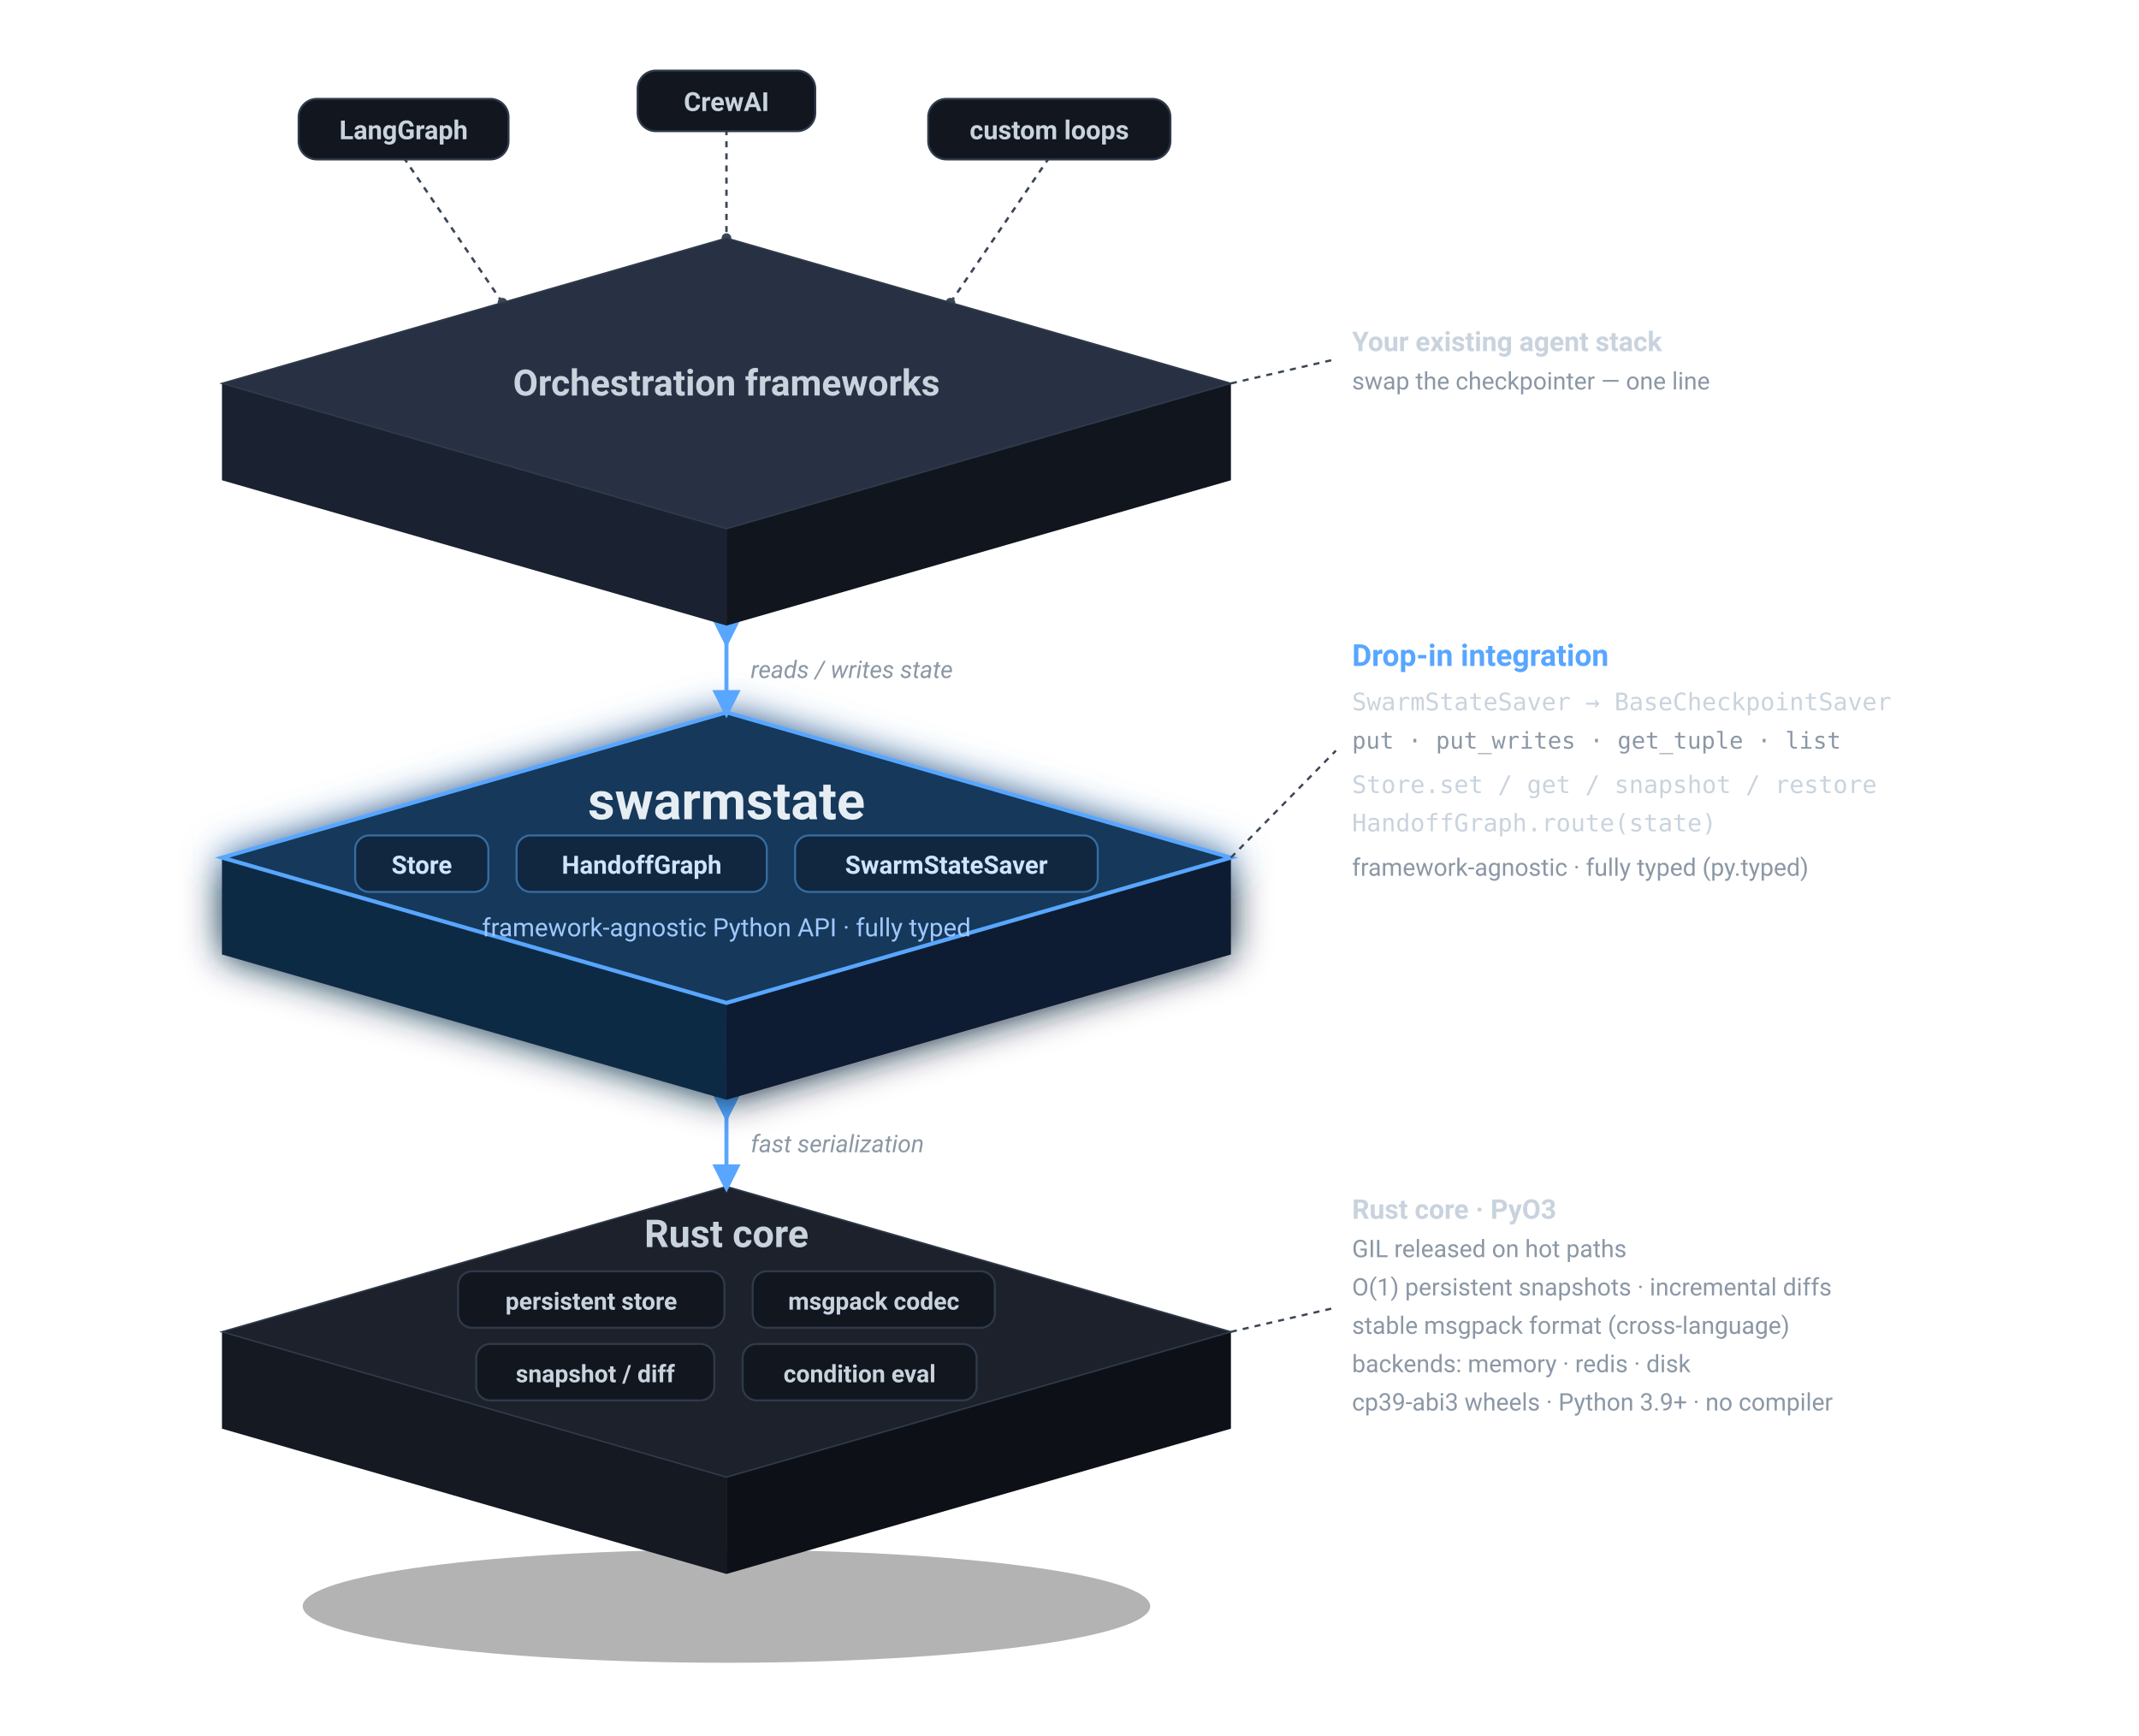
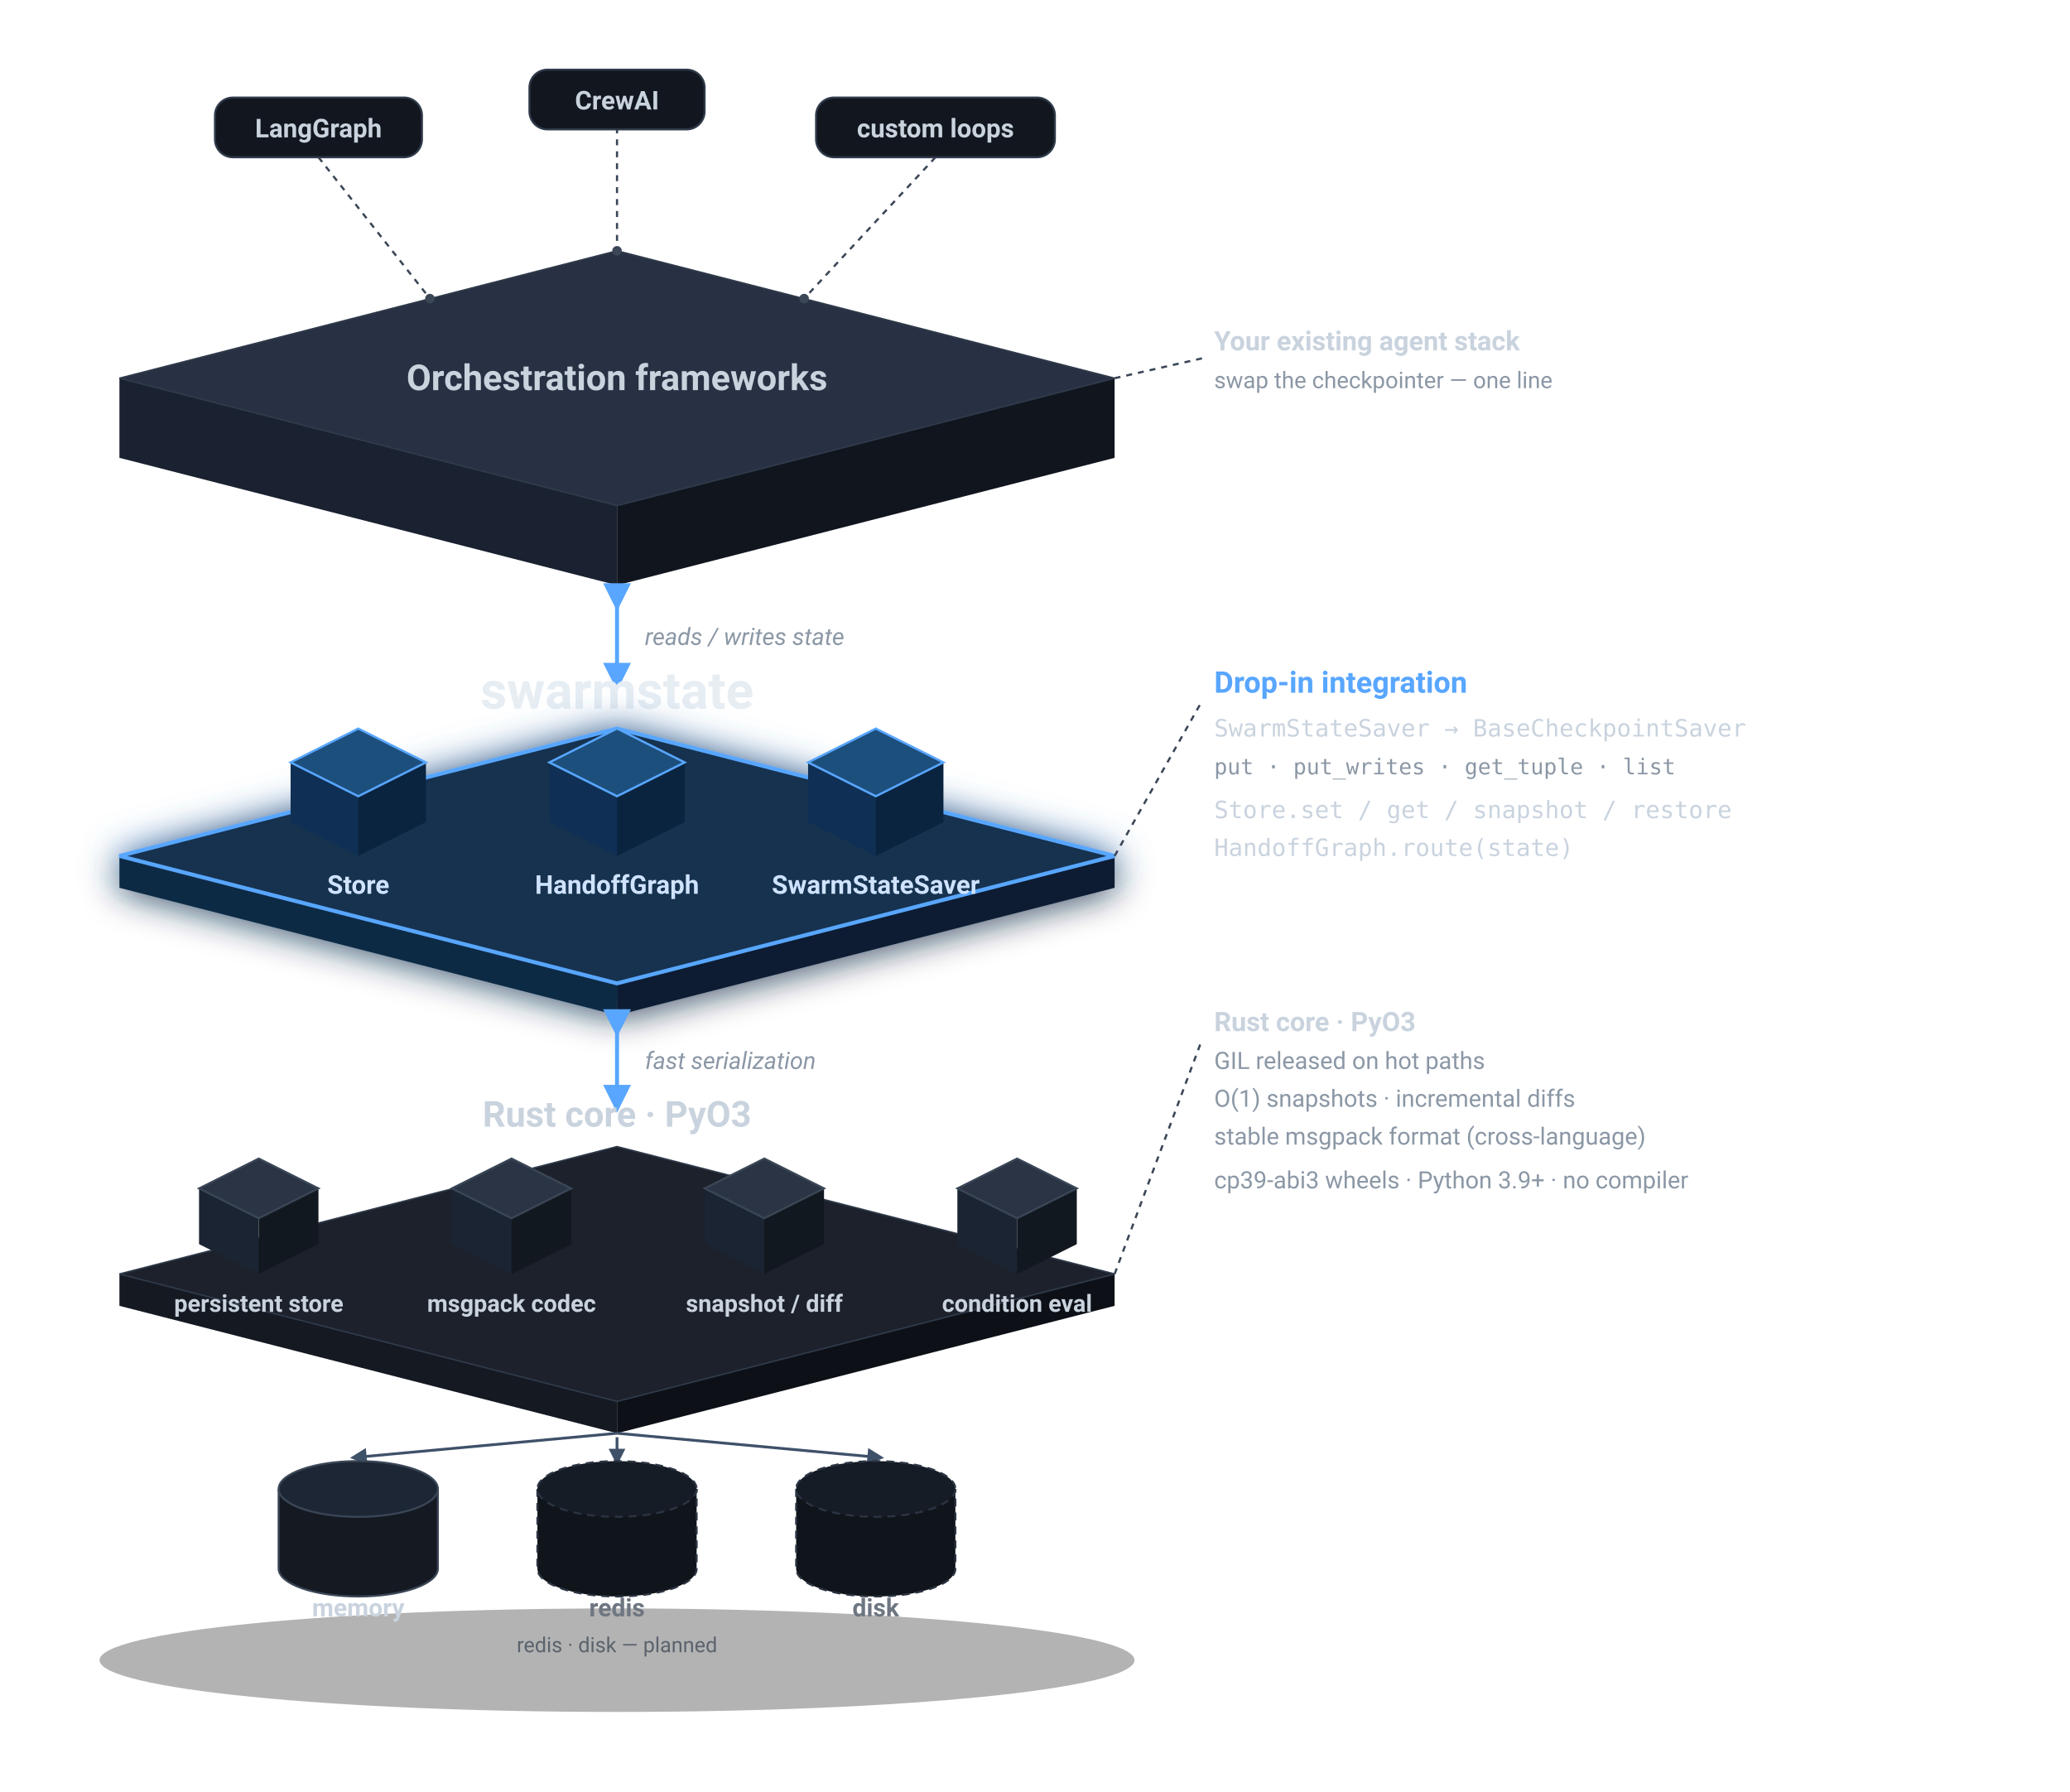
- <svg xmlns="http://www.w3.org/2000/svg" viewBox="0 0 1060 860" role="img" aria-label="Isometric architecture of the agentic stack. Top: orchestration frameworks (LangGraph, CrewAI, custom loops). Middle: swarmstate Python API with Store, HandoffGraph and SwarmStateSaver. Bottom: the Rust core (im::HashMap persistent store, msgpack codec, snapshot/diff engine, condition evaluator) over memory/redis/disk backends. Annotations show the drop-in integration API, the PyO3/GIL boundary, the stable msgpack format and abi3 wheels.">
+ <svg xmlns="http://www.w3.org/2000/svg" viewBox="120 0 1040 900" role="img" aria-label="Isometric architecture. Top: orchestration frameworks (LangGraph, CrewAI, custom loops). Middle: the swarmstate Python API, shown as three isometric component blocks — Store, HandoffGraph and SwarmStateSaver. Bottom: the Rust core as four isometric blocks — persistent store, msgpack codec, snapshot/diff engine and condition evaluator — over isometric memory, redis and disk storage cylinders. Side notes describe the drop-in checkpointer API, GIL-released hot paths, the stable msgpack format and abi3 wheels.">
  <defs>
    <style>
      .lbl  { font-family: -apple-system, BlinkMacSystemFont, "Segoe UI", Roboto, Helvetica, Arial, sans-serif; font-weight: 700; }
      .sub  { font-family: -apple-system, BlinkMacSystemFont, "Segoe UI", Roboto, Helvetica, Arial, sans-serif; font-weight: 400; }
      .conn { font-family: -apple-system, BlinkMacSystemFont, "Segoe UI", Roboto, Helvetica, Arial, sans-serif; font-style: italic; }
      .chip { font-family: -apple-system, BlinkMacSystemFont, "Segoe UI", Roboto, Helvetica, Arial, sans-serif; font-weight: 600; }
      .mono { font-family: "SF Mono", ui-monospace, SFMono-Regular, Menlo, Consolas, monospace; }
      .an   { font-family: -apple-system, BlinkMacSystemFont, "Segoe UI", Roboto, Helvetica, Arial, sans-serif; }
    </style>
    <filter id="glow" x="-40%" y="-40%" width="180%" height="180%">
      <feGaussianBlur stdDeviation="9" result="b" />
      <feMerge>
        <feMergeNode in="b" />
        <feMergeNode in="SourceGraphic" />
      </feMerge>
    </filter>
    <marker id="arrow" markerWidth="9" markerHeight="9" refX="4.5" refY="4.5" orient="auto">
      <path d="M1,1 L8,4.5 L1,8 Z" fill="#58a6ff" />
    </marker>
+     <marker id="darrow" markerWidth="8" markerHeight="8" refX="4" refY="4" orient="auto">
+       <path d="M1,1 L7,4 L1,7 Z" fill="#3f5169" />
+     </marker>
  </defs>
+   <ellipse cx="430" cy="834" rx="260" ry="26" fill="#000000" opacity="0.30" />
  <g>
-     <path d="M200,78 L249,150" stroke="#3b4656" stroke-width="1.2" stroke-dasharray="3 3" fill="none" />
-     <path d="M360,64 L360,118" stroke="#3b4656" stroke-width="1.2" stroke-dasharray="3 3" fill="none" />
-     <path d="M520,78 L471,150" stroke="#3b4656" stroke-width="1.2" stroke-dasharray="3 3" fill="none" />
-     <circle cx="249" cy="150" r="2.4" fill="#3b4656" />
-     <circle cx="360" cy="118" r="2.4" fill="#3b4656" />
-     <circle cx="471" cy="150" r="2.4" fill="#3b4656" />
-     <rect x="148" y="49" width="104" height="30" rx="9" fill="#12171f" stroke="#2f3a4a" />
-     <text class="chip" x="200" y="69" text-anchor="middle" font-size="13" fill="#c9d3de">LangGraph</text>
-     <rect x="316" y="35" width="88" height="30" rx="9" fill="#12171f" stroke="#2f3a4a" />
-     <text class="chip" x="360" y="55" text-anchor="middle" font-size="13" fill="#c9d3de">CrewAI</text>
-     <rect x="460" y="49" width="120" height="30" rx="9" fill="#12171f" stroke="#2f3a4a" />
-     <text class="chip" x="520" y="69" text-anchor="middle" font-size="13" fill="#c9d3de">custom loops</text>
+     <polygon points="180,190 430,254 430,294 180,230" fill="#1a2130" />
+     <polygon points="430,254 680,190 680,230 430,294" fill="#10151e" />
+     <polygon points="430,126 680,190 430,254 180,190" fill="#273143" stroke="#2f3a4a" stroke-width="0.75" />
+     <text class="lbl" x="430" y="196" text-anchor="middle" font-size="18" fill="#c9d3de">Orchestration frameworks</text>
  </g>
-   <ellipse cx="360" cy="796" rx="210" ry="28" fill="#000000" opacity="0.30" />
+   <path d="M280,79 L336,150" stroke="#3b4656" stroke-width="1.1" stroke-dasharray="3 3" fill="none" />
+   <path d="M430,64 L430,126" stroke="#3b4656" stroke-width="1.1" stroke-dasharray="3 3" fill="none" />
+   <path d="M590,79 L524,150" stroke="#3b4656" stroke-width="1.1" stroke-dasharray="3 3" fill="none" />
+   <circle cx="336" cy="150" r="2.4" fill="#3b4656" />
+   <circle cx="430" cy="126" r="2.4" fill="#3b4656" />
+   <circle cx="524" cy="150" r="2.4" fill="#3b4656" />
+   <rect x="228" y="49" width="104" height="30" rx="9" fill="#12171f" stroke="#2f3a4a" />
+   <text class="chip" x="280" y="69" text-anchor="middle" font-size="13" fill="#c9d3de">LangGraph</text>
+   <rect x="386" y="35" width="88" height="30" rx="9" fill="#12171f" stroke="#2f3a4a" />
+   <text class="chip" x="430" y="55" text-anchor="middle" font-size="13" fill="#c9d3de">CrewAI</text>
+   <rect x="530" y="49" width="120" height="30" rx="9" fill="#12171f" stroke="#2f3a4a" />
+   <text class="chip" x="590" y="69" text-anchor="middle" font-size="13" fill="#c9d3de">custom loops</text>
+   <line x1="430" y1="300" x2="430" y2="340" stroke="#58a6ff" stroke-width="2" marker-start="url(#arrow)" marker-end="url(#arrow)" />
+   <text class="conn" x="444" y="324" font-size="12" fill="#8b97a5">reads / writes state</text>
+   <text class="lbl" x="430" y="356" text-anchor="middle" font-size="26" fill="#e6edf3">swarmstate</text>
+   <g filter="url(#glow)">
+     <polygon points="180,430 430,494 430,510 180,446" fill="#0f2a45" />
+     <polygon points="430,494 680,430 680,446 430,510" fill="#0a1d31" />
+     <polygon points="430,366 680,430 430,494 180,430" fill="#153350" stroke="#58a6ff" stroke-width="2" />
+   </g>
+   <polygon points="266,383 300,400 300,430 266,413" fill="#0f3054" />
+   <polygon points="300,400 334,383 334,413 300,430" fill="#0a2440" />
+   <polygon points="300,366 334,383 300,400 266,383" fill="#1d4f7d" stroke="#58a6ff" stroke-width="1.1" />
+   <text class="chip" x="300" y="449" text-anchor="middle" font-size="13" fill="#cfe3ff">Store</text>
+   <polygon points="396,383 430,400 430,430 396,413" fill="#0f3054" />
+   <polygon points="430,400 464,383 464,413 430,430" fill="#0a2440" />
+   <polygon points="430,366 464,383 430,400 396,383" fill="#1d4f7d" stroke="#58a6ff" stroke-width="1.1" />
+   <text class="chip" x="430" y="449" text-anchor="middle" font-size="13" fill="#cfe3ff">HandoffGraph</text>
+   <polygon points="526,383 560,400 560,430 526,413" fill="#0f3054" />
+   <polygon points="560,400 594,383 594,413 560,430" fill="#0a2440" />
+   <polygon points="560,366 594,383 560,400 526,383" fill="#1d4f7d" stroke="#58a6ff" stroke-width="1.1" />
+   <text class="chip" x="560" y="449" text-anchor="middle" font-size="13" fill="#cfe3ff">SwarmStateSaver</text>
+   <line x1="430" y1="514" x2="430" y2="552" stroke="#58a6ff" stroke-width="2" marker-start="url(#arrow)" marker-end="url(#arrow)" />
+   <text class="conn" x="444" y="537" font-size="12" fill="#8b97a5">fast serialization</text>
+   <text class="lbl" x="430" y="566" text-anchor="middle" font-size="18" fill="#c9d3de">Rust core · PyO3</text>
+   <polygon points="180,640 430,704 430,720 180,656" fill="#141922" />
+   <polygon points="430,704 680,640 680,656 430,720" fill="#0d1117" />
+   <polygon points="430,576 680,640 430,704 180,640" fill="#1c212b" stroke="#2f3a4a" stroke-width="0.75" />
+   <polygon points="220,597 250,612 250,640 220,625" fill="#1b2432" />
+   <polygon points="250,612 280,597 280,625 250,640" fill="#12181f" />
+   <polygon points="250,582 280,597 250,612 220,597" fill="#2a3444" stroke="#3a4656" stroke-width="1" />
+   <text class="chip" x="250" y="659" text-anchor="middle" font-size="12" fill="#c9d3de">persistent store</text>
+   <polygon points="347,597 377,612 377,640 347,625" fill="#1b2432" />
+   <polygon points="377,612 407,597 407,625 377,640" fill="#12181f" />
+   <polygon points="377,582 407,597 377,612 347,597" fill="#2a3444" stroke="#3a4656" stroke-width="1" />
+   <text class="chip" x="377" y="659" text-anchor="middle" font-size="12" fill="#c9d3de">msgpack codec</text>
+   <polygon points="474,597 504,612 504,640 474,625" fill="#1b2432" />
+   <polygon points="504,612 534,597 534,625 504,640" fill="#12181f" />
+   <polygon points="504,582 534,597 504,612 474,597" fill="#2a3444" stroke="#3a4656" stroke-width="1" />
+   <text class="chip" x="504" y="659" text-anchor="middle" font-size="12" fill="#c9d3de">snapshot / diff</text>
+   <polygon points="601,597 631,612 631,640 601,625" fill="#1b2432" />
+   <polygon points="631,612 661,597 661,625 631,640" fill="#12181f" />
+   <polygon points="631,582 661,597 631,612 601,597" fill="#2a3444" stroke="#3a4656" stroke-width="1" />
+   <text class="chip" x="631" y="659" text-anchor="middle" font-size="12" fill="#c9d3de">condition eval</text>
+   <line x1="430" y1="720" x2="300" y2="732" stroke="#3f5169" stroke-width="1.4" marker-end="url(#darrow)" />
+   <line x1="430" y1="722" x2="430" y2="732" stroke="#3f5169" stroke-width="1.4" marker-end="url(#darrow)" />
+   <line x1="430" y1="720" x2="560" y2="732" stroke="#3f5169" stroke-width="1.4" marker-end="url(#darrow)" />
+   <path d="M260,748 V788 A40,14 0 0 0 340,788 V748" fill="#141922" stroke="#3a4656" stroke-width="1" />
+   <ellipse cx="300" cy="748" rx="40" ry="14" fill="#1c2634" stroke="#3a4656" stroke-width="1" />
+   <text class="chip" x="300" y="812" text-anchor="middle" font-size="12.5" fill="#c9d3de">memory</text>
+   <path d="M390,748 V788 A40,14 0 0 0 470,788 V748" fill="#10141b" stroke="#2b3442" stroke-width="1" stroke-dasharray="4 3" />
+   <ellipse cx="430" cy="748" rx="40" ry="14" fill="#161c26" stroke="#2b3442" stroke-width="1" stroke-dasharray="4 3" />
+   <text class="chip" x="430" y="812" text-anchor="middle" font-size="12.5" fill="#6e7681">redis</text>
+   <path d="M520,748 V788 A40,14 0 0 0 600,788 V748" fill="#10141b" stroke="#2b3442" stroke-width="1" stroke-dasharray="4 3" />
+   <ellipse cx="560" cy="748" rx="40" ry="14" fill="#161c26" stroke="#2b3442" stroke-width="1" stroke-dasharray="4 3" />
+   <text class="chip" x="560" y="812" text-anchor="middle" font-size="12.5" fill="#6e7681">disk</text>
+   <text class="an" x="430" y="830" text-anchor="middle" font-size="10.5" fill="#5b636d">redis · disk — planned</text>
  <g>
-     <polygon points="110,660 360,732 360,780 110,708" fill="#141922" />
-     <polygon points="360,732 610,660 610,708 360,780" fill="#0d1117" />
-     <polygon points="360,588 610,660 360,732 110,660" fill="#1c212b" stroke="#2f3a4a" stroke-width="0.75" />
-     <text class="lbl" x="360" y="618" text-anchor="middle" font-size="19" fill="#c9d3de">Rust core</text>
-     <rect x="227" y="630" width="132" height="28" rx="7" fill="#12171f" stroke="#2f3a4a" />
-     <text class="chip" x="293" y="649" text-anchor="middle" font-size="12" fill="#c9d3de">persistent store</text>
-     <rect x="373" y="630" width="120" height="28" rx="7" fill="#12171f" stroke="#2f3a4a" />
-     <text class="chip" x="433" y="649" text-anchor="middle" font-size="12" fill="#c9d3de">msgpack codec</text>
-     <rect x="236" y="666" width="118" height="28" rx="7" fill="#12171f" stroke="#2f3a4a" />
-     <text class="chip" x="295" y="685" text-anchor="middle" font-size="12" fill="#c9d3de">snapshot / diff</text>
-     <rect x="368" y="666" width="116" height="28" rx="7" fill="#12171f" stroke="#2f3a4a" />
-     <text class="chip" x="426" y="685" text-anchor="middle" font-size="12" fill="#c9d3de">condition eval</text>
-   </g>
-   <line x1="360" y1="549" x2="360" y2="584" stroke="#58a6ff" stroke-width="2" marker-start="url(#arrow)" marker-end="url(#arrow)" />
-   <text class="conn" x="372" y="571" font-size="12" fill="#8b97a5">fast serialization</text>
-   <g filter="url(#glow)">
-     <polygon points="110,425 360,497 360,545 110,473" fill="#0f2a45" />
-     <polygon points="360,497 610,425 610,473 360,545" fill="#0a1d31" />
-     <polygon points="360,353 610,425 360,497 110,425" fill="#17395a" stroke="#58a6ff" stroke-width="2" />
-   </g>
-   <text class="lbl" x="360" y="406" text-anchor="middle" font-size="26" fill="#e6edf3">swarmstate</text>
-   <rect x="176" y="414" width="66" height="28" rx="7" fill="#10273f" stroke="#356da3" />
-   <text class="chip" x="209" y="433" text-anchor="middle" font-size="12.5" fill="#cfe3ff">Store</text>
-   <rect x="256" y="414" width="124" height="28" rx="7" fill="#10273f" stroke="#356da3" />
-   <text class="chip" x="318" y="433" text-anchor="middle" font-size="12.5" fill="#cfe3ff">HandoffGraph</text>
-   <rect x="394" y="414" width="150" height="28" rx="7" fill="#10273f" stroke="#356da3" />
-   <text class="chip" x="469" y="433" text-anchor="middle" font-size="12.5" fill="#cfe3ff">SwarmStateSaver</text>
-   <text class="sub" x="360" y="464" text-anchor="middle" font-size="12.5" fill="#9fc9ff">framework-agnostic Python API · fully typed</text>
-   <line x1="360" y1="314" x2="360" y2="349" stroke="#58a6ff" stroke-width="2" marker-start="url(#arrow)" marker-end="url(#arrow)" />
-   <text class="conn" x="372" y="336" font-size="12" fill="#8b97a5">reads / writes state</text>
-   <g>
-     <polygon points="110,190 360,262 360,310 110,238" fill="#1a2130" />
-     <polygon points="360,262 610,190 610,238 360,310" fill="#10151e" />
-     <polygon points="360,118 610,190 360,262 110,190" fill="#273143" stroke="#2f3a4a" stroke-width="0.75" />
-     <text class="lbl" x="360" y="196" text-anchor="middle" font-size="18" fill="#c9d3de">Orchestration frameworks</text>
-   </g>
-   <g>
-     <path d="M610,190 L662,178" stroke="#3b4656" stroke-width="1.1" stroke-dasharray="3 3" fill="none" />
-     <path d="M610,425 L662,372" stroke="#3b4656" stroke-width="1.1" stroke-dasharray="3 3" fill="none" />
-     <path d="M610,660 L662,648" stroke="#3b4656" stroke-width="1.1" stroke-dasharray="3 3" fill="none" />
-     <text class="lbl" x="670" y="174" font-size="13.5" fill="#c9d3de">Your existing agent stack</text>
-     <text class="an" x="670" y="193" font-size="12" fill="#8b97a5">swap the checkpointer — one line</text>
-     <text class="lbl" x="670" y="330" font-size="15" fill="#58a6ff">Drop-in integration</text>
-     <text class="mono" x="670" y="352" font-size="12" fill="#c9d3de">SwarmStateSaver → BaseCheckpointSaver</text>
-     <text class="mono" x="670" y="371" font-size="11.5" fill="#8b97a5">put · put_writes · get_tuple · list</text>
-     <text class="mono" x="670" y="393" font-size="12" fill="#c9d3de">Store.set / get / snapshot / restore</text>
-     <text class="mono" x="670" y="412" font-size="12" fill="#c9d3de">HandoffGraph.route(state)</text>
-     <text class="an" x="670" y="434" font-size="12" fill="#8b97a5">framework-agnostic · fully typed (py.typed)</text>
-     <text class="lbl" x="670" y="604" font-size="13.5" fill="#c9d3de">Rust core · PyO3</text>
-     <text class="an" x="670" y="623" font-size="12" fill="#8b97a5">GIL released on hot paths</text>
-     <text class="an" x="670" y="642" font-size="12" fill="#8b97a5">O(1) persistent snapshots · incremental diffs</text>
-     <text class="an" x="670" y="661" font-size="12" fill="#8b97a5">stable msgpack format (cross-language)</text>
-     <text class="an" x="670" y="680" font-size="12" fill="#8b97a5">backends: memory · redis · disk</text>
-     <text class="an" x="670" y="699" font-size="12" fill="#8b97a5">cp39-abi3 wheels · Python 3.9+ · no compiler</text>
+     <path d="M680,190 L724,180" stroke="#3b4656" stroke-width="1.1" stroke-dasharray="3 3" fill="none" />
+     <path d="M680,430 L724,352" stroke="#3b4656" stroke-width="1.1" stroke-dasharray="3 3" fill="none" />
+     <path d="M680,640 L724,522" stroke="#3b4656" stroke-width="1.1" stroke-dasharray="3 3" fill="none" />
+     <text class="lbl" x="730" y="176" font-size="13.5" fill="#c9d3de">Your existing agent stack</text>
+     <text class="an" x="730" y="195" font-size="11.5" fill="#8b97a5">swap the checkpointer — one line</text>
+     <text class="lbl" x="730" y="348" font-size="15" fill="#58a6ff">Drop-in integration</text>
+     <text class="mono" x="730" y="370" font-size="12" fill="#c9d3de">SwarmStateSaver → BaseCheckpointSaver</text>
+     <text class="mono" x="730" y="389" font-size="11" fill="#8b97a5">put · put_writes · get_tuple · list</text>
+     <text class="mono" x="730" y="411" font-size="12" fill="#c9d3de">Store.set / get / snapshot / restore</text>
+     <text class="mono" x="730" y="430" font-size="12" fill="#c9d3de">HandoffGraph.route(state)</text>
+     <text class="lbl" x="730" y="518" font-size="13.5" fill="#c9d3de">Rust core · PyO3</text>
+     <text class="an" x="730" y="537" font-size="12" fill="#8b97a5">GIL released on hot paths</text>
+     <text class="an" x="730" y="556" font-size="12" fill="#8b97a5">O(1) snapshots · incremental diffs</text>
+     <text class="an" x="730" y="575" font-size="12" fill="#8b97a5">stable msgpack format (cross-language)</text>
+     <text class="an" x="730" y="597" font-size="12" fill="#8b97a5">cp39-abi3 wheels · Python 3.9+ · no compiler</text>
  </g>
</svg>
